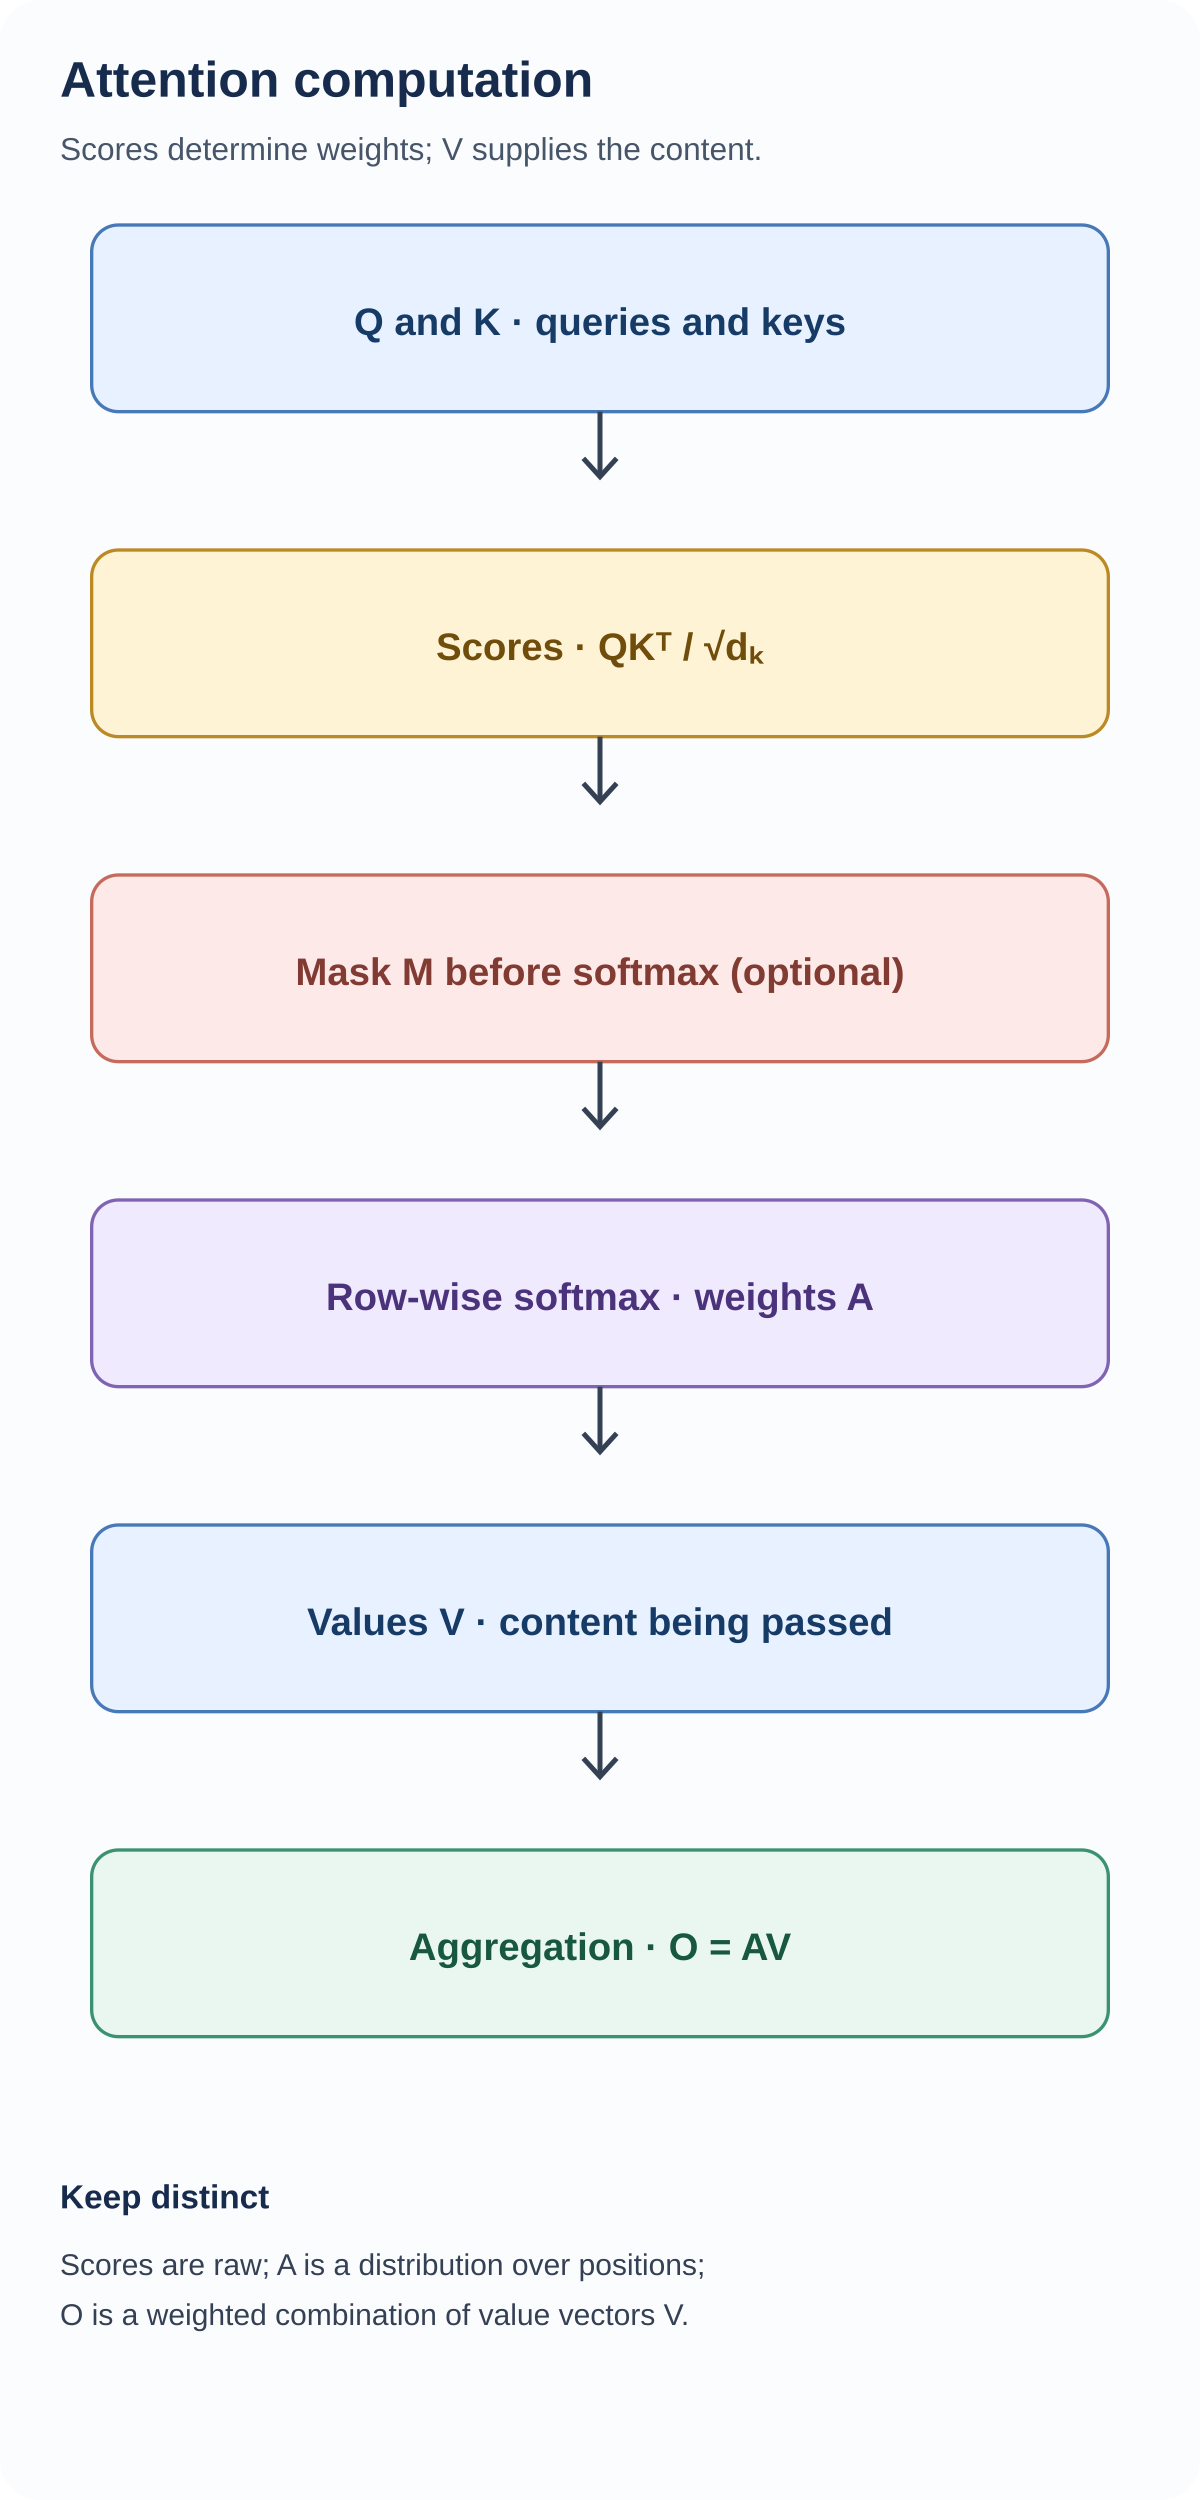
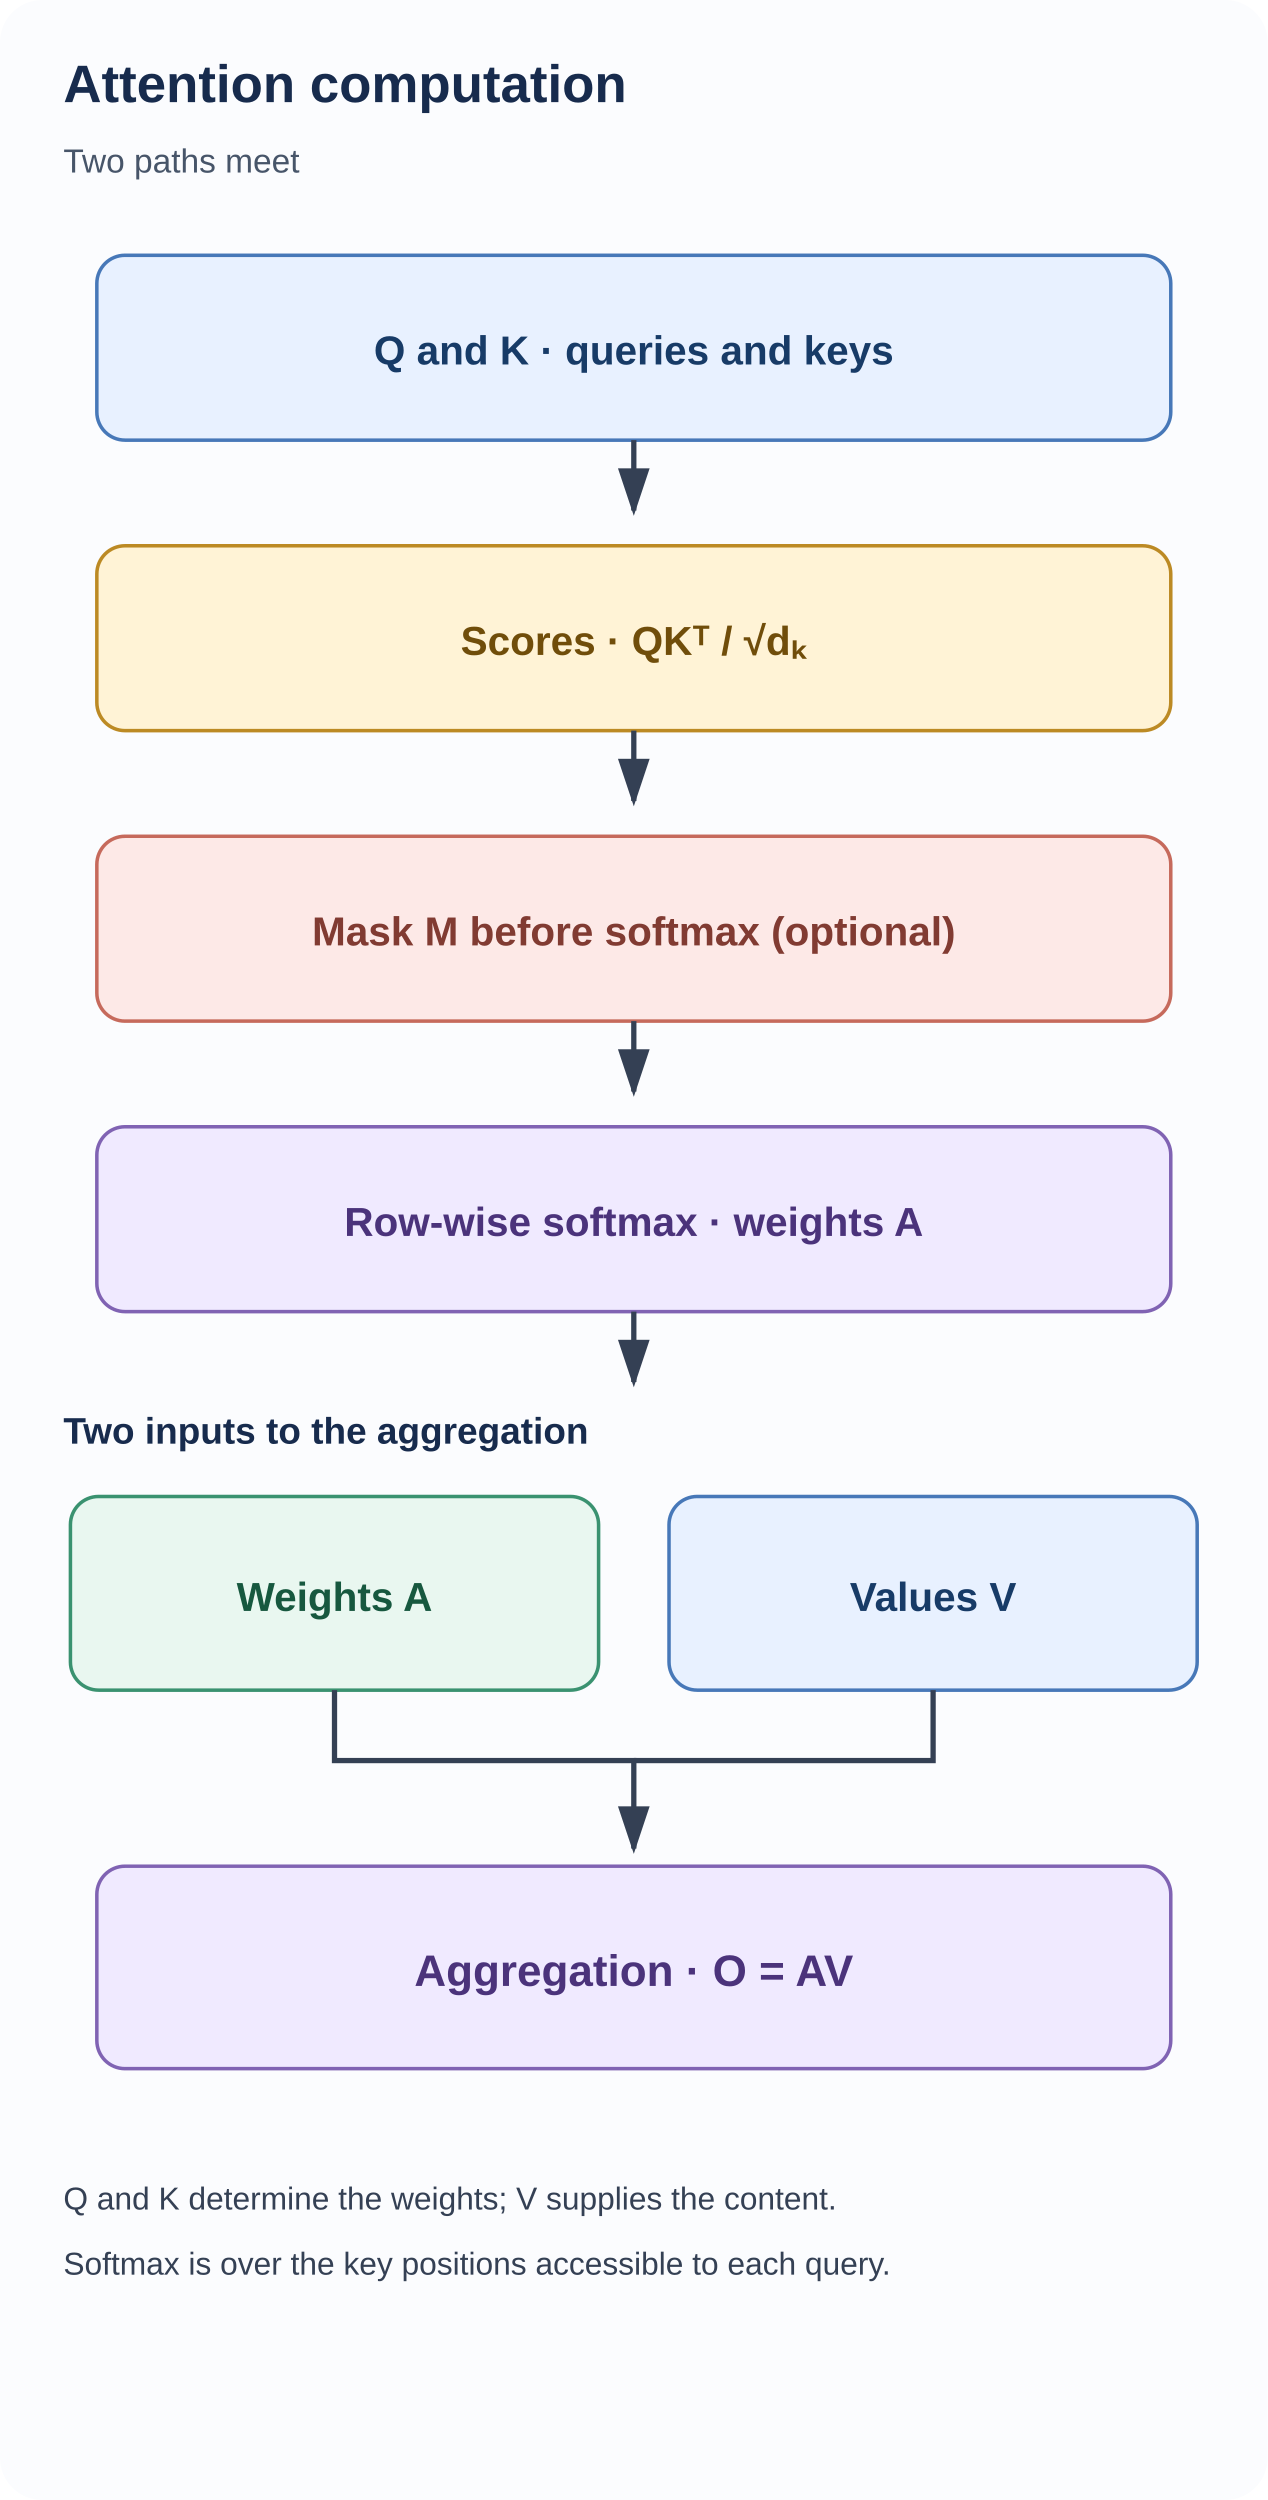
- <svg xmlns="http://www.w3.org/2000/svg" width="720" height="1500" viewBox="0 0 720 1500" role="img" aria-labelledby="title desc">
-   <rect width="720" height="1500" rx="24" fill="#fbfcfe" />
+ <svg xmlns="http://www.w3.org/2000/svg" width="720" height="1420" viewBox="0 0 720 1420" role="img" aria-labelledby="title desc">
+   <defs>
+     <marker id="arrow" markerWidth="10" markerHeight="10" refX="8" refY="3" orient="auto">
+       <path d="M0,0 L0,6 L9,3 z" fill="#344054" />
+     </marker>
+   </defs>
+   <rect width="720" height="1420" rx="24" fill="#fbfcfe" />
  <text x="36" y="58" font-family="Arial,sans-serif" font-size="30" font-weight="700" fill="#172b4d">Attention computation</text>
-   <text x="36" y="96" font-family="Arial,sans-serif" font-size="19" fill="#475569">Scores determine weights; V supplies the content.</text>
-   <rect x="55" y="135" width="610" height="112" rx="16" fill="#e8f1ff" stroke="#4778b8" stroke-width="2" />
-   <text x="360" y="201" text-anchor="middle" font-family="Arial,sans-serif" font-size="23" font-weight="700" fill="#173b67">Q and K · queries and keys</text>
-   <path d="M360 247 V285" stroke="#344054" stroke-width="3" />
-   <path d="M350 275 L360 286 L370 275" fill="none" stroke="#344054" stroke-width="3" />
-   <rect x="55" y="330" width="610" height="112" rx="16" fill="#fff3d6" stroke="#bc8a24" stroke-width="2" />
-   <text x="360" y="396" text-anchor="middle" font-family="Arial,sans-serif" font-size="23" font-weight="700" fill="#704d0a">Scores · QKᵀ / √dₖ</text>
-   <path d="M360 442 V480" stroke="#344054" stroke-width="3" />
-   <path d="M350 470 L360 481 L370 470" fill="none" stroke="#344054" stroke-width="3" />
-   <rect x="55" y="525" width="610" height="112" rx="16" fill="#fde9e7" stroke="#c66a5c" stroke-width="2" />
-   <text x="360" y="591" text-anchor="middle" font-family="Arial,sans-serif" font-size="23" font-weight="700" fill="#813b32">Mask M before softmax (optional)</text>
-   <path d="M360 637 V675" stroke="#344054" stroke-width="3" />
-   <path d="M350 665 L360 676 L370 665" fill="none" stroke="#344054" stroke-width="3" />
-   <rect x="55" y="720" width="610" height="112" rx="16" fill="#f0eaff" stroke="#8063b3" stroke-width="2" />
-   <text x="360" y="786" text-anchor="middle" font-family="Arial,sans-serif" font-size="23" font-weight="700" fill="#4b337b">Row-wise softmax · weights A</text>
-   <path d="M360 832 V870" stroke="#344054" stroke-width="3" />
-   <path d="M350 860 L360 871 L370 860" fill="none" stroke="#344054" stroke-width="3" />
-   <rect x="55" y="915" width="610" height="112" rx="16" fill="#e8f1ff" stroke="#4778b8" stroke-width="2" />
-   <text x="360" y="981" text-anchor="middle" font-family="Arial,sans-serif" font-size="23" font-weight="700" fill="#173b67">Values V · content being passed</text>
-   <path d="M360 1027 V1065" stroke="#344054" stroke-width="3" />
-   <path d="M350 1055 L360 1066 L370 1055" fill="none" stroke="#344054" stroke-width="3" />
-   <rect x="55" y="1110" width="610" height="112" rx="16" fill="#e9f7f0" stroke="#3a9270" stroke-width="2" />
-   <text x="360" y="1176" text-anchor="middle" font-family="Arial,sans-serif" font-size="23" font-weight="700" fill="#17583f">Aggregation · O = AV</text>
-   <text x="36" y="1325" font-family="Arial,sans-serif" font-size="20" font-weight="700" fill="#172b4d">Keep distinct</text>
-   <text x="36" y="1365" font-family="Arial,sans-serif" font-size="18" fill="#344054">Scores are raw; A is a distribution over positions;</text>
-   <text x="36" y="1395" font-family="Arial,sans-serif" font-size="18" fill="#344054">O is a weighted combination of value vectors V.</text>
+   <text x="36" y="98" font-family="Arial,sans-serif" font-size="19" fill="#475569">Two paths meet</text>
+   <rect x="55" y="145" width="610" height="105" rx="16" fill="#e8f1ff" stroke="#4778b8" stroke-width="2" />
+   <text x="360" y="207" text-anchor="middle" font-family="Arial,sans-serif" font-size="23" font-weight="700" fill="#173b67">Q and K · queries and keys</text>
+   <path d="M360 250 V290" stroke="#344054" stroke-width="3" fill="none" marker-end="url(#arrow)" />
+   <rect x="55" y="310" width="610" height="105" rx="16" fill="#fff3d6" stroke="#bc8a24" stroke-width="2" />
+   <text x="360" y="372" text-anchor="middle" font-family="Arial,sans-serif" font-size="23" font-weight="700" fill="#704d0a">Scores · QKᵀ / √dₖ</text>
+   <path d="M360 415 V455" stroke="#344054" stroke-width="3" fill="none" marker-end="url(#arrow)" />
+   <rect x="55" y="475" width="610" height="105" rx="16" fill="#fde9e7" stroke="#c66a5c" stroke-width="2" />
+   <text x="360" y="537" text-anchor="middle" font-family="Arial,sans-serif" font-size="23" font-weight="700" fill="#813b32">Mask M before softmax (optional)</text>
+   <path d="M360 580 V620" stroke="#344054" stroke-width="3" fill="none" marker-end="url(#arrow)" />
+   <rect x="55" y="640" width="610" height="105" rx="16" fill="#f0eaff" stroke="#8063b3" stroke-width="2" />
+   <text x="360" y="702" text-anchor="middle" font-family="Arial,sans-serif" font-size="23" font-weight="700" fill="#4b337b">Row-wise softmax · weights A</text>
+   <path d="M360 745 V785" stroke="#344054" stroke-width="3" fill="none" marker-end="url(#arrow)" />
+   <text x="36" y="820" font-family="Arial,sans-serif" font-size="21" font-weight="700" fill="#172b4d">Two inputs to the aggregation</text>
+   <rect x="40" y="850" width="300" height="110" rx="16" fill="#e9f7f0" stroke="#3a9270" stroke-width="2" />
+   <text x="190" y="915" text-anchor="middle" font-family="Arial,sans-serif" font-size="23" font-weight="700" fill="#17583f">Weights A</text>
+   <rect x="380" y="850" width="300" height="110" rx="16" fill="#e8f1ff" stroke="#4778b8" stroke-width="2" />
+   <text x="530" y="915" text-anchor="middle" font-family="Arial,sans-serif" font-size="23" font-weight="700" fill="#173b67">Values V</text>
+   <path d="M190 960 V1000 H360 V1050" stroke="#344054" stroke-width="3" fill="none" marker-end="url(#arrow)" />
+   <path d="M530 960 V1000 H360" stroke="#344054" stroke-width="3" fill="none" />
+   <rect x="55" y="1060" width="610" height="115" rx="16" fill="#f0eaff" stroke="#8063b3" stroke-width="2" />
+   <text x="360" y="1128" text-anchor="middle" font-family="Arial,sans-serif" font-size="25" font-weight="700" fill="#4b337b">Aggregation · O = AV</text>
+   <text x="36" y="1255" font-family="Arial,sans-serif" font-size="18" fill="#344054">Q and K determine the weights; V supplies the content.</text>
+   <text x="36" y="1292" font-family="Arial,sans-serif" font-size="18" fill="#344054">Softmax is over the key positions accessible to each query.</text>
</svg>
